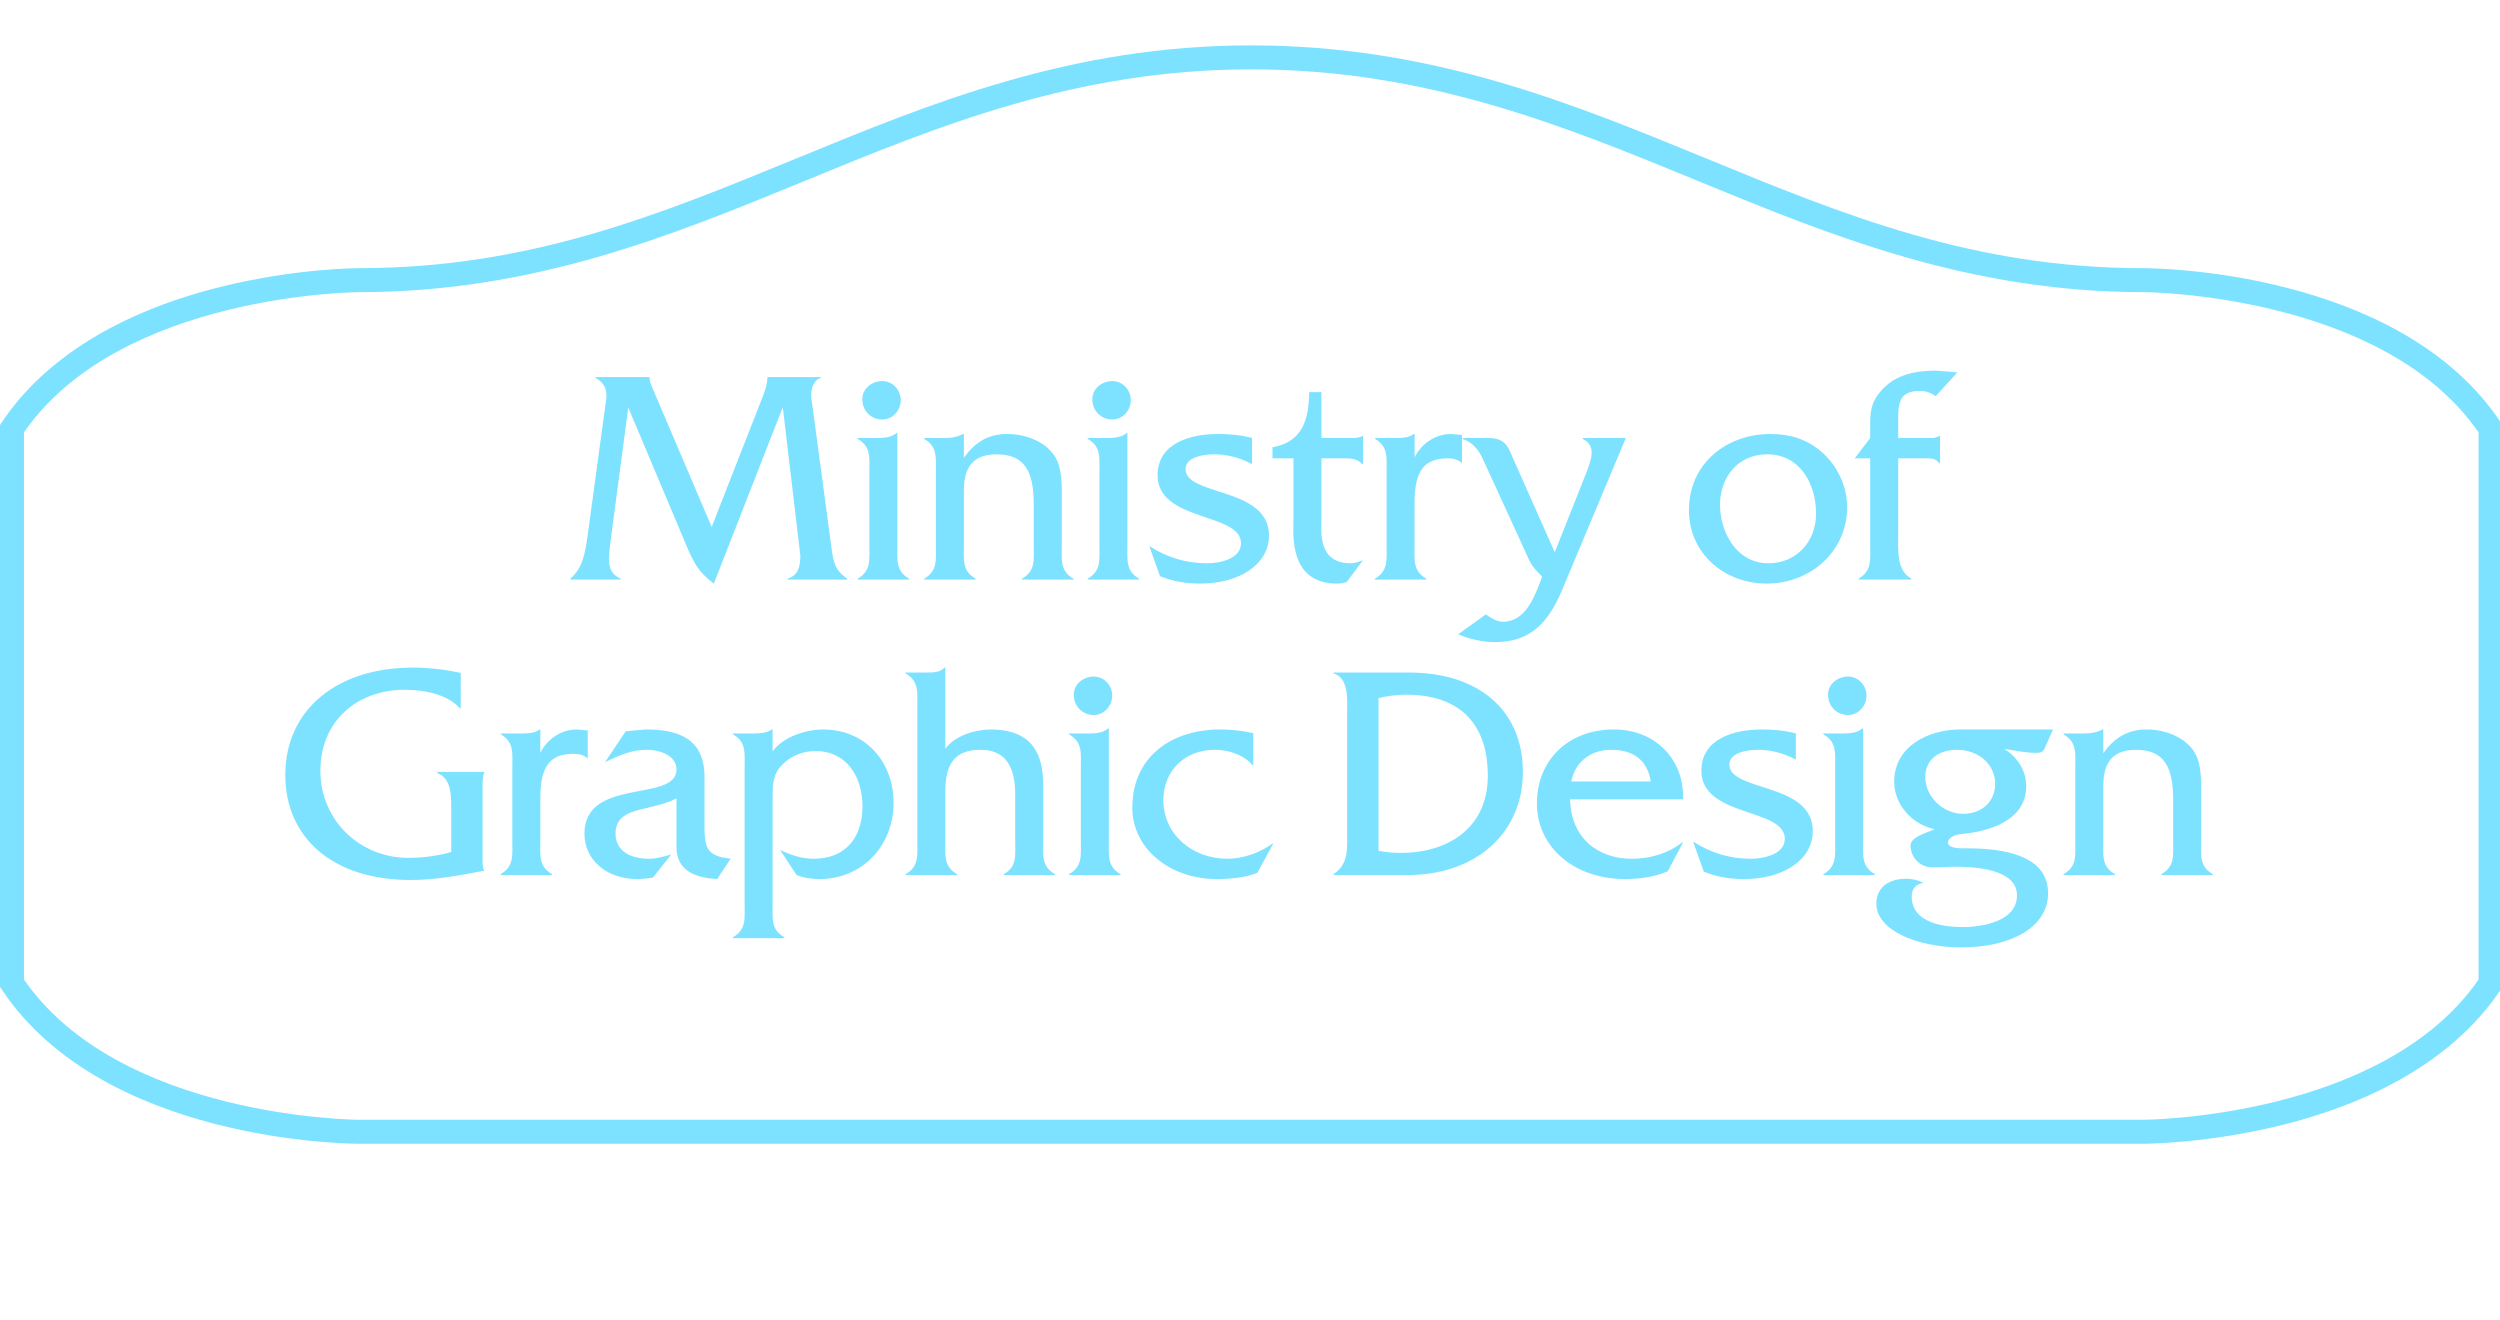
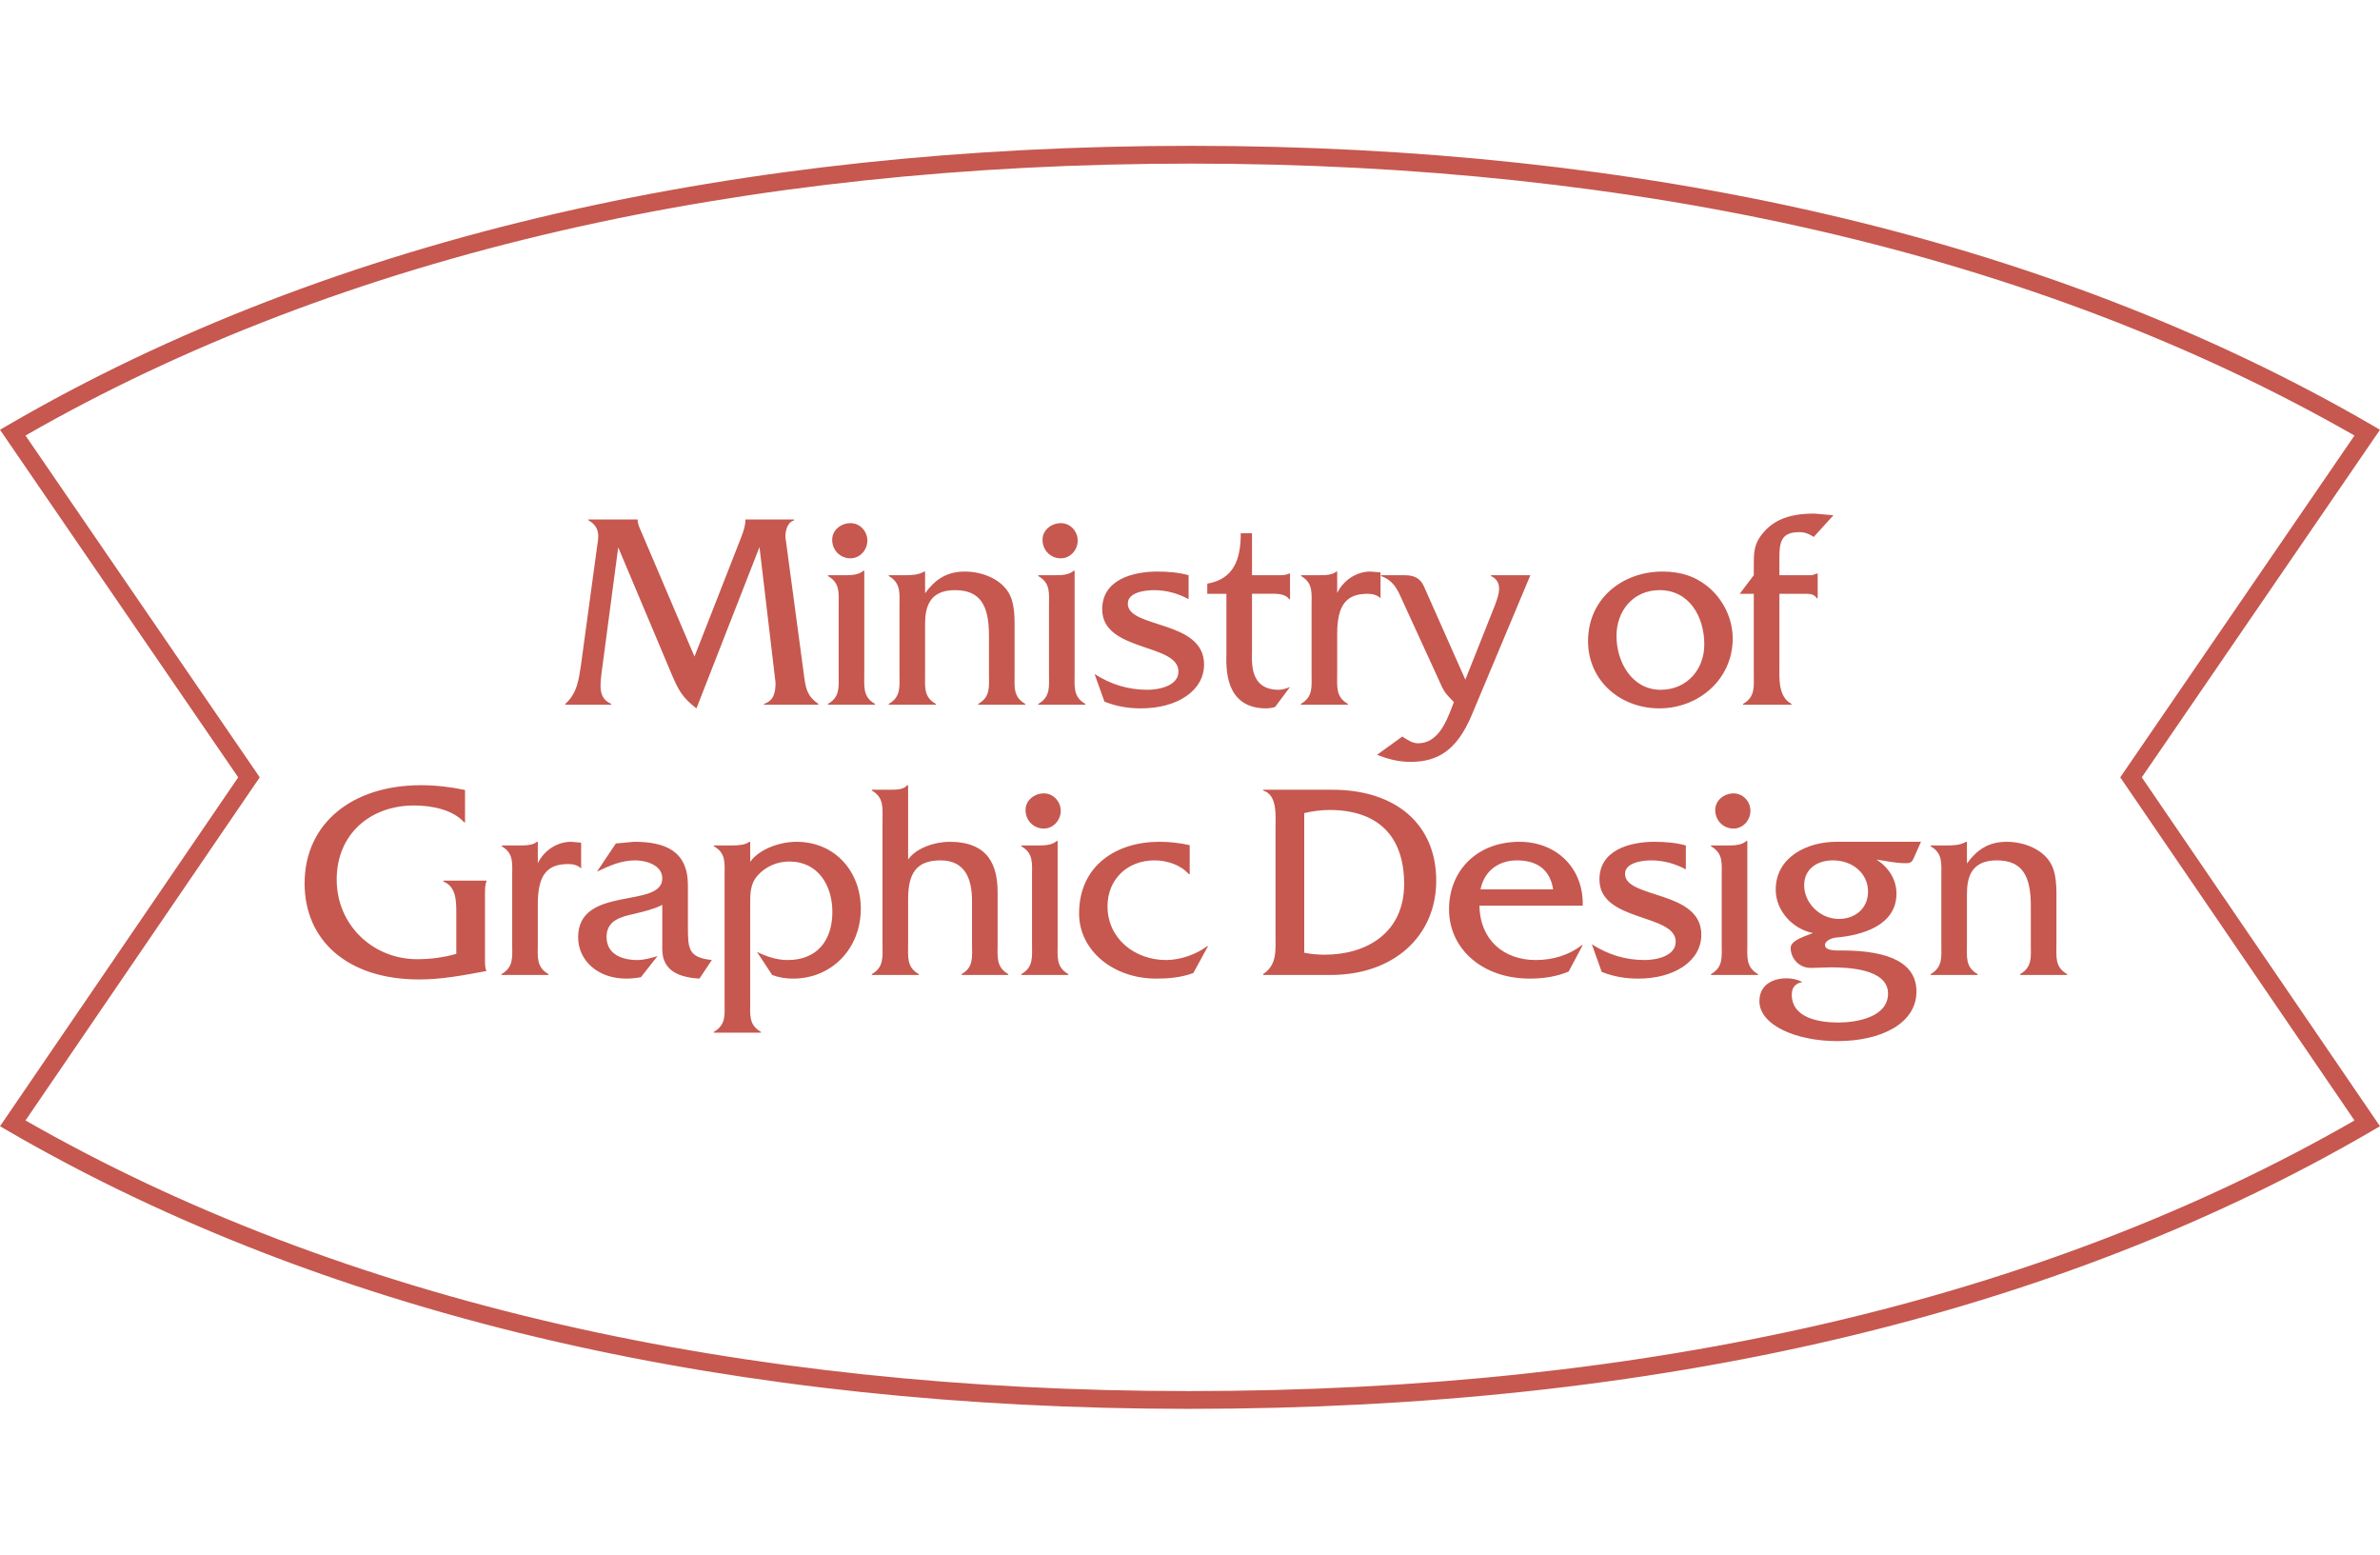
- <svg xmlns="http://www.w3.org/2000/svg" width="589.8" height="311.367">
-   <path fill="#7DE2FF" d="M179.957 93.53c.581-1.525 1.089-2.977 1.089-4.502v-.072h12.562v.218c-1.742.508-2.25 2.614-2.25 4.285l4.791 35.654c.436 3.413.8 5.372 3.703 7.407v.217h-14.014v-.217c2.54-.801 2.977-2.979 2.977-5.448l-4.14-35.001-16.266 41.609c-3.631-2.76-4.647-4.719-6.391-8.787l-13.797-32.748-4.14 31.226c-.579 4.429-1.089 7.624 2.324 9.149v.217h-11.836v-.217c3.051-2.688 3.484-6.246 4.066-10.167l4.14-30.426c.29-2.034 1.089-4.938-2.252-6.754v-.218h12.707v.072c0 1.163.582 2.252 1.018 3.268l13.652 32.024 12.057-30.789zM206.771 103.333c1.671 0 3.486-.071 4.721-1.16h.218v26.504c0 3.342-.437 6.027 2.76 7.844v.217h-12.13v-.217c3.196-1.816 2.76-4.502 2.76-7.844v-17.354c0-3.341.437-5.955-2.76-7.771v-.219h4.431zm1.379-4.356c-2.687 0-4.719-2.104-4.719-4.793 0-2.541 2.321-4.283 4.719-4.283 2.469 0 4.356 2.104 4.356 4.502.001 2.395-1.887 4.574-4.356 4.574zM222.317 103.333c1.597 0 3.339-.071 4.864-.943h.219v5.591c2.541-3.484 5.518-5.591 10.239-5.591 4.065 0 8.713 1.599 11.037 5.012 2.033 2.903 1.815 7.405 1.815 10.818v10.529c0 3.341-.436 5.955 2.758 7.771v.217h-12.126v-.217c3.196-1.816 2.76-4.502 2.76-7.771v-9.803c0-7.77-2.179-11.764-8.787-11.764-6.606 0-7.696 4.43-7.696 8.713v12.854c0 3.341-.436 5.955 2.758 7.771v.217h-12.126v-.217c3.195-1.816 2.76-4.502 2.76-7.844v-17.283c0-3.34.436-6.027-2.76-7.842v-.219l4.285.001zM261.04 103.333c1.671 0 3.486-.071 4.722-1.16h.217v26.504c0 3.342-.437 6.027 2.76 7.844v.217H256.61v-.217c3.195-1.816 2.76-4.502 2.76-7.844v-17.354c0-3.341.436-5.955-2.76-7.771v-.219h4.43zm1.38-4.356c-2.686 0-4.721-2.104-4.721-4.793 0-2.541 2.325-4.283 4.721-4.283 2.47 0 4.357 2.104 4.357 4.502 0 2.395-1.887 4.574-4.357 4.574zM295.389 109.506c-2.688-1.452-5.737-2.323-8.933-2.323-2.396 0-6.754.581-6.754 3.486 0 6.461 19.68 4.138 19.68 15.685 0 6.754-6.898 11.327-16.267 11.327-3.268 0-6.391-.508-9.438-1.742l-2.543-7.116c4.211 2.687 8.642 4.066 13.651 4.066 2.978 0 7.989-1.016 7.989-4.72 0-7.335-19.68-5.012-19.68-16.049 0-7.697 7.987-9.73 14.233-9.73 2.687 0 5.446.219 8.061.943l.001 6.173zM311.753 122.649c0 2.76-.869 10.239 6.9 10.239 1.018 0 1.961-.362 2.904-.728l-3.85 5.158a8.218 8.218 0 0 1-2.324.361c-11.256 0-10.238-11.618-10.238-14.449v-15.105h-4.938v-2.614c6.824-1.161 8.641-6.245 8.641-12.997h2.904v10.818h6.826c.945 0 2.033 0 2.76-.434h.219v6.606h-.219c-1.162-1.525-3.34-1.38-5.229-1.38h-4.357v14.525h.001zM329.08 103.333c1.67 0 3.412-.071 4.428-.943h.221v5.52c1.598-3.268 4.938-5.52 8.566-5.52l2.615.219v6.681c-.799-.872-2.107-1.163-3.342-1.163-5.518 0-7.842 2.905-7.842 10.384v10.167c0 3.342-.436 6.027 2.762 7.844v.217h-12.129v-.217c3.195-1.816 2.76-4.502 2.76-7.844v-17.355c0-3.341.436-5.955-2.688-7.77v-.219l4.649-.001zM374.128 111.829c1.09-2.831 2.76-6.68-.725-8.277v-.219h10.164l-15.104 36.019c-3.92 9.367-9.004 12.127-15.83 12.127-3.123 0-5.811-.728-8.643-1.816l6.535-4.719c1.234.798 2.543 1.742 4.066 1.742 5.082 0 7.262-5.446 8.787-9.44l.436-1.161-.289-.364c-2.396-2.396-2.396-2.758-3.775-5.809l-8.861-19.316c-1.451-3.193-2.32-5.736-5.809-7.043v-.219h6.172c2.688 0 4.066 1.09 4.865 2.905l10.676 24.036 7.335-18.446zM398.453 120.326c0-10.892 8.785-17.937 19.242-17.937 4.646 0 8.643 1.234 12.127 4.285 3.703 3.268 5.955 8.06 5.955 12.998 0 10.456-8.715 18.008-18.953 18.008-9.948.001-18.371-7.041-18.371-17.354zm29.99.872c0-7.045-3.775-14.016-11.547-14.016-6.754 0-11.109 5.3-11.109 11.837 0 6.681 3.994 13.869 11.4 13.869 6.682.001 11.256-5.155 11.256-11.69zM447.824 126.208c0 3.559-.438 8.423 3.121 10.312v.217h-12.488v-.217c3.193-1.816 2.758-4.502 2.758-7.771v-20.623h-3.631l3.631-4.793v-1.742c0-4.066-.143-6.318 2.689-9.512 3.34-3.777 8.131-4.647 12.924-4.647l4.938.436-5.084 5.592c-1.232-.801-2.25-1.235-3.703-1.235-4.281 0-5.154 2.033-5.154 6.316v4.793h8.426l1.23-.434h.221v6.39h-.221c-.578-.944-1.521-1.163-2.686-1.163h-6.971v18.081zM108.699 167.087h-.217c-2.979-3.342-8.496-4.356-12.927-4.356-11.328 0-19.97 7.407-19.97 19.099s9.295 20.551 20.769 20.551c3.341 0 6.825-.437 10.095-1.381v-10.457c0-3.34-.073-6.896-3.341-8.205v-.217h11.11v.217c-.364.871-.364 2.033-.364 3.123v16.701c0 1.088-.071 2.252.364 3.268-5.81 1.089-11.473 2.179-17.355 2.179-18.589 0-29.555-10.165-29.555-24.761 0-15.612 12.417-25.344 29.989-25.344 3.849 0 7.626.437 11.401 1.233v8.351h.001zM122.829 173.041c1.671 0 3.413-.07 4.429-.942h.219v5.521c1.598-3.269 4.938-5.521 8.568-5.521l2.614.219v6.681c-.798-.871-2.106-1.162-3.341-1.162-5.518 0-7.842 2.904-7.842 10.383v10.168c0 3.342-.436 6.027 2.76 7.844v.217h-12.128v-.217c3.196-1.816 2.76-4.502 2.76-7.844V181.03c0-3.342.437-5.956-2.687-7.771v-.219h4.648v.001zM169.179 207.39c-4.793-.291-9.586-1.742-9.586-7.553v-11.475c-2.104 1.09-4.573 1.672-6.971 2.252-3.484.799-7.407 1.598-7.407 6.027 0 4.502 4.067 5.954 7.915 5.954 1.744 0 3.486-.509 5.229-1.017l-4.283 5.445c-1.234.219-2.542.363-3.777.363-7.333 0-12.417-4.648-12.417-10.676 0-13.506 21.712-7.262 21.712-15.176 0-3.486-4.283-4.648-6.971-4.648-3.704 0-6.606 1.381-9.876 2.904l4.866-7.262 4.719-.436c7.844 0 13.797 2.252 13.871 11.039v10.892c0 5.736.146 7.915 6.173 8.567l-3.197 4.8zM177.701 173.041c1.597 0 3.341-.146 4.356-.942h.219v5.157c2.468-3.414 7.842-5.157 11.908-5.157 10.095 0 16.63 7.771 16.63 17.282 0 10.094-7.336 18.01-17.501 18.01-1.888 0-3.703-.291-5.374-.944l-3.921-5.954c2.541 1.235 5.155 2.105 7.915 2.105 7.698 0 11.545-5.155 11.545-12.417 0-6.755-3.63-12.999-11.108-12.999-3.051 0-6.027 1.234-8.061 3.486-2.106 2.25-2.033 4.865-2.033 7.77v24.908c0 3.34-.436 5.953 2.758 7.77v.217h-12.126v-.217c3.195-1.814 2.76-4.43 2.76-7.77V181.03c0-3.342.436-6.026-2.76-7.771v-.219h4.793v.001zM218.372 158.666c1.669 0 3.413 0 4.429-1.164h.219v19.172c2.179-3.123 7.117-4.575 10.674-4.575 10.021 0 12.419 6.026 12.419 13.071v13.215c0 3.343-.437 6.027 2.758 7.845v.217h-12.053v-.217c3.193-1.815 2.686-4.502 2.686-7.845v-11.036c0-5.882-1.888-10.458-8.132-10.458-6.392 0-8.352 3.559-8.352 10.021v11.473c0 3.343-.436 6.027 2.759 7.845v.217h-12.127v-.217c3.196-1.815 2.76-4.502 2.76-7.845v-31.658c0-3.342.437-6.027-2.76-7.844v-.217h4.72zM256.66 173.041c1.67 0 3.486-.07 4.721-1.16h.217v26.504c0 3.343-.436 6.027 2.76 7.845v.217H252.23v-.217c3.195-1.815 2.76-4.502 2.76-7.845V181.03c0-3.342.436-5.956-2.76-7.771v-.219h4.43v.001zm1.38-4.356c-2.687 0-4.72-2.105-4.72-4.793 0-2.541 2.322-4.283 4.72-4.283 2.469 0 4.356 2.105 4.356 4.502 0 2.394-1.887 4.574-4.356 4.574zM295.669 180.449h-.219c-2.104-2.396-5.592-3.56-8.859-3.56-7.045 0-12.126 4.938-12.126 11.838 0 8.353 7.043 13.869 15.104 13.869 3.703 0 7.77-1.452 10.604-3.56h.217l-3.775 6.899c-3.05 1.161-6.392 1.452-9.584 1.452-11.183 0-19.898-7.334-19.898-16.774 0-12.489 9.731-18.518 20.696-18.518 2.615 0 5.301.29 7.843.872v7.48h-.003zM317.814 168.612c0-3.341.51-8.642-3.193-9.729v-.217h17.791c16.557 0 26.867 9.004 26.867 23.453 0 14.305-10.965 24.326-27.232 24.326h-17.426v-.217c3.629-2.471 3.193-5.956 3.193-10.238v-27.378zm7.408 32.096c1.744.362 3.486.508 5.303.508 10.816 0 20.477-5.662 20.477-18.225 0-12.709-7.115-19.101-19.244-19.101-2.178 0-4.355.291-6.535.799v36.019h-.001zM370.423 188.582c.146 8.859 6.318 14.016 14.523 14.016 4.355 0 8.566-1.234 11.908-3.85h.219l-3.631 6.826c-3.123 1.309-6.609 1.815-10.021 1.815-12.344 0-20.84-7.771-20.84-17.863s7.334-17.429 18.154-17.429c9.875 0 16.627 7.115 16.338 16.484h-26.65v.001zm19.026-4.213c-.799-5.082-4.141-7.479-9.367-7.479-4.865 0-8.496 2.904-9.367 7.479h18.734zM423.685 179.214c-2.688-1.451-5.736-2.324-8.934-2.324-2.395 0-6.754.582-6.754 3.486 0 6.461 19.682 4.139 19.682 15.686 0 6.754-6.898 11.328-16.268 11.328-3.27 0-6.391-.508-9.439-1.742l-2.543-7.117c4.213 2.688 8.643 4.066 13.652 4.066 2.977 0 7.988-1.016 7.988-4.721 0-7.334-19.68-5.012-19.68-16.049 0-7.697 7.986-9.729 14.232-9.729 2.688 0 5.447.219 8.061.942v6.174h.003zM434.611 173.041c1.672 0 3.486-.07 4.721-1.16h.219v26.504c0 3.343-.438 6.027 2.76 7.845v.217h-12.129v-.217c3.195-1.815 2.76-4.502 2.76-7.845V181.03c0-3.342.438-5.956-2.76-7.771v-.219h4.429v.001zm1.381-4.356c-2.688 0-4.723-2.105-4.723-4.793 0-2.541 2.326-4.283 4.723-4.283 2.469 0 4.355 2.105 4.355 4.502 0 2.394-1.887 4.574-4.355 4.574zM484.345 172.098l-1.67 3.776c-.58 1.307-.725 1.742-2.324 1.742-2.541 0-5.01-.582-7.479-.943 3.051 1.959 5.156 5.084 5.156 8.787 0 8.203-8.859 10.746-15.469 11.328-1.016.071-2.979.725-2.979 1.959 0 1.6 3.414 1.381 4.357 1.381 12.562 0 19.244 3.412 19.244 10.603 0 8.206-9.076 12.778-20.404 12.778-10.676 0-20.115-4.139-20.115-10.311 0-4.066 3.268-5.882 6.971-5.882 1.525 0 2.76.289 4.141.942-1.816.363-2.76 1.382-2.76 3.269 0 6.101 7.262 7.188 11.98 7.188 4.793 0 12.854-1.381 12.854-7.479 0-6.39-10.385-6.754-14.812-6.754l-5.012.146c-3.193.072-5.301-2.541-5.301-5.156 0-2.105 4.211-3.121 5.736-3.85-5.229-1.016-9.586-5.735-9.586-11.183 0-8.422 8.135-12.345 15.613-12.345l21.859.004zm-21.203 19.898c4.355 0 7.553-2.834 7.553-7.045 0-4.648-3.92-8.062-9.078-8.062-3.992 0-7.404 2.179-7.404 6.391-.003 4.721 4.21 8.716 8.929 8.716zM491.126 173.041c1.596 0 3.338-.07 4.863-.942h.219v5.591c2.541-3.484 5.518-5.591 10.24-5.591 4.064 0 8.713 1.599 11.037 5.012 2.031 2.903 1.814 7.405 1.814 10.817v10.529c0 3.342-.436 5.955 2.758 7.771v.217H509.93v-.217c3.195-1.816 2.762-4.502 2.762-7.771v-9.803c0-7.77-2.18-11.765-8.787-11.765s-7.697 4.431-7.697 8.714v12.854c0 3.342-.436 5.955 2.758 7.771v.217h-12.125v-.217c3.195-1.816 2.76-4.502 2.76-7.844v-17.283c0-3.339.436-6.027-2.76-7.842v-.219h4.285v.001z" />
-   <path fill="#7DE2FF" d="M589.925 99.564c-23.955-35.884-81.771-36.297-84.216-36.297-40.188 0-70.785-12.575-103.181-25.887-31.903-13.114-64.897-26.673-107.328-26.673S219.776 24.266 187.871 37.38c-32.394 13.312-62.992 25.887-103.18 25.887-.61 0-15.169.053-32.846 4.464C28.2 73.635 10.437 84.642.476 99.564l-.476.713v132.547l.476.709c23.956 35.887 81.769 36.299 84.218 36.299H505.71c.61 0 15.168-.051 32.844-4.463 23.648-5.904 41.412-16.912 51.372-31.836l.475-.709V100.277l-.476-.713zm-5.183 131.531c-22.585 32.654-78.469 33.078-79.032 33.078H84.692c-.564 0-56.423-.381-79.035-33.078V102.003c22.587-32.655 78.47-33.079 79.035-33.079 41.306 0 73.854-13.376 105.331-26.312 31.396-12.905 63.863-26.247 105.177-26.247s73.782 13.341 105.178 26.247c31.477 12.936 64.023 26.312 105.331 26.312.563 0 56.424.378 79.032 33.079v129.092z" />
+ <svg xmlns="http://www.w3.org/2000/svg" width="562.049" height="367.055">
+   <path fill="#C6584F" d="M280.758 332.627c-53.189 0-103.417-5.326-149.291-15.831-47.963-10.983-91.537-27.726-129.51-49.76l-1.955-1.135 56.25-82.372L0 101.468l1.955-1.137C39.981 78.2 83.625 61.383 131.676 50.345c45.979-10.562 96.315-15.917 149.614-15.917 53.072 0 103.302 5.379 149.293 15.987 47.894 11.048 91.466 27.841 129.507 49.914l1.959 1.137-56.255 82.063 56.249 82.37-1.95 1.136c-74.789 43.524-168.771 65.592-279.335 65.592zM6.023 264.532c37.146 21.266 79.655 37.469 126.382 48.17 45.566 10.435 95.479 15.726 148.353 15.726 108.847 0 201.447-21.497 275.268-63.893l-55.32-81.01 55.315-80.694c-37.212-21.305-79.72-37.56-126.381-48.323-45.683-10.537-95.595-15.88-148.35-15.88-52.982 0-103.003 5.319-148.673 15.811-46.816 10.753-89.392 27.03-126.592 48.39l55.316 80.696-55.318 81.007z" />
+   <path fill="#C6584F" d="M175.041 126.834c.532-1.396.997-2.726.997-4.12v-.066h11.497v.199c-1.594.466-2.059 2.393-2.059 3.923l4.385 32.634c.399 3.123.733 4.916 3.389 6.779v.198h-12.826v-.198c2.325-.733 2.724-2.728 2.724-4.986l-3.789-32.037-14.888 38.085c-3.323-2.526-4.253-4.319-5.849-8.043l-12.628-29.974-3.79 28.581c-.53 4.054-.996 6.978 2.128 8.374v.198h-10.834v-.198c2.793-2.461 3.189-5.717 3.721-9.306l3.79-27.85c.265-1.861.997-4.519-2.062-6.182v-.199h11.631v.066c0 1.063.533 2.061.932 2.99l12.495 29.312 11.036-28.18zM200.845 131.819c-2.459 0-4.319-1.926-4.319-4.387 0-2.326 2.124-3.92 4.319-3.92 2.26 0 3.987 1.926 3.987 4.12.001 2.192-1.727 4.187-3.987 4.187m-1.262 3.988c1.529 0 3.19-.065 4.321-1.062h.2v24.259c0 3.059-.4 5.517 2.525 7.179v.199h-11.102v-.199c2.926-1.661 2.527-4.12 2.527-7.179v-15.885c0-3.059.4-5.45-2.527-7.112v-.2h4.056zM213.812 135.807c1.462 0 3.056-.065 4.452-.863h.2v5.117c2.326-3.188 5.051-5.117 9.372-5.117 3.721 0 7.975 1.464 10.102 4.587 1.861 2.658 1.662 6.778 1.662 9.902v9.637c0 3.059-.4 5.451 2.524 7.113v.198h-11.099v-.198c2.925-1.662 2.526-4.121 2.526-7.113v-8.973c0-7.112-1.994-10.767-8.042-10.767-6.047 0-7.045 4.055-7.045 7.975v11.765c0 3.059-.399 5.451 2.525 7.113v.198H209.89v-.198c2.924-1.662 2.526-4.121 2.526-7.18v-15.819c0-3.057.399-5.516-2.526-7.178v-.2l3.922.001zM250.518 131.819c-2.459 0-4.321-1.926-4.321-4.387 0-2.326 2.128-3.92 4.321-3.92 2.261 0 3.988 1.926 3.988 4.12 0 2.192-1.727 4.187-3.988 4.187m-1.263 3.988c1.529 0 3.19-.065 4.322-1.062h.199v24.259c0 3.059-.4 5.517 2.526 7.179v.199H245.2v-.199c2.925-1.661 2.526-4.12 2.526-7.179v-15.885c0-3.059.4-5.45-2.526-7.112v-.2h4.055zM280.694 141.457c-2.46-1.329-5.251-2.126-8.176-2.126-2.193 0-6.182.531-6.182 3.189 0 5.914 18.013 3.788 18.013 14.357 0 6.182-6.313 10.367-14.889 10.367-2.991 0-5.85-.466-8.639-1.595l-2.328-6.513c3.855 2.459 7.91 3.722 12.495 3.722 2.726 0 7.312-.931 7.312-4.32 0-6.715-18.012-4.588-18.012-14.689 0-7.045 7.31-8.906 13.027-8.906 2.459 0 4.984.2 7.378.863l.001 5.651zM295.672 153.486c0 2.526-.795 9.372 6.316 9.372.931 0 1.795-.332 2.658-.666l-3.523 4.72a7.509 7.509 0 0 1-2.128.331c-10.302 0-9.371-10.634-9.371-13.225v-13.826h-4.519v-2.394c6.246-1.062 7.908-5.715 7.908-11.895h2.658v9.901h6.248c.865 0 1.861 0 2.526-.397h.2v6.047h-.2c-1.064-1.396-3.058-1.264-4.786-1.264h-3.988v13.296zM311.53 135.807c1.529 0 3.123-.065 4.054-.863h.201v5.053c1.462-2.991 4.52-5.053 7.841-5.053l2.394.2v6.115c-.731-.798-1.929-1.064-3.059-1.064-5.051 0-7.178 2.659-7.178 9.504v9.307c0 3.059-.398 5.517 2.528 7.179v.199H307.21v-.199c2.925-1.662 2.525-4.12 2.525-7.179V143.12c0-3.059.399-5.45-2.46-7.112v-.2l4.255-.001zM352.763 143.583c.998-2.591 2.526-6.114-.662-7.576v-.2h9.303l-13.824 32.968c-3.588 8.573-8.242 11.1-14.489 11.1-2.858 0-5.318-.666-7.911-1.662l5.982-4.319c1.13.73 2.327 1.595 3.722 1.595 4.651 0 6.646-4.984 8.043-8.641l.398-1.062-.264-.333c-2.194-2.193-2.194-2.524-3.456-5.317l-8.111-17.679c-1.328-2.923-2.124-5.251-5.316-6.447v-.2h5.649c2.46 0 3.722.997 4.453 2.659l9.771 21.999 6.712-16.885zM402.477 152.158c0-6.448-3.456-12.829-10.568-12.829-6.183 0-10.168 4.852-10.168 10.834 0 6.116 3.655 12.695 10.434 12.695 6.115.001 10.302-4.718 10.302-10.7m-27.451-.798c0-9.969 8.041-16.417 17.612-16.417 4.253 0 7.91 1.129 11.101 3.921 3.389 2.991 5.449 7.377 5.449 11.897 0 9.569-7.976 16.482-17.347 16.482-9.104.002-16.815-6.443-16.815-15.883M420.216 156.744c0 3.258-.4 7.709 2.856 9.438v.199h-11.431v-.199c2.923-1.662 2.525-4.12 2.525-7.111v-18.876h-3.324l3.324-4.388v-1.595c0-3.721-.132-5.782 2.461-8.706 3.057-3.457 7.441-4.253 11.828-4.253l4.52.399-4.653 5.117c-1.128-.732-2.059-1.13-3.389-1.13-3.919 0-4.718 1.86-4.718 5.781v4.387h7.712l1.126-.397h.202v5.849h-.202c-.529-.864-1.393-1.063-2.458-1.063h-6.38v16.548zM109.819 194.16h-.199c-2.727-3.06-7.776-3.987-11.832-3.987-10.368 0-18.278 6.779-18.278 17.48 0 10.7 8.507 18.81 19.01 18.81 3.057 0 6.247-.399 9.24-1.264v-9.571c0-3.057-.067-6.312-3.059-7.51v-.198h10.169v.198c-.333.798-.333 1.86-.333 2.858v15.286c0 .996-.065 2.062.333 2.991-5.317.997-10.501 1.994-15.885 1.994-17.014 0-27.051-9.304-27.051-22.663 0-14.29 11.365-23.197 27.449-23.197 3.523 0 6.979.399 10.435 1.129l.001 7.644zM122.752 199.608c1.53 0 3.124-.063 4.054-.862h.2v5.053c1.463-2.992 4.52-5.053 7.842-5.053l2.393.201v6.113c-.73-.797-1.928-1.062-3.058-1.062-5.051 0-7.178 2.658-7.178 9.503v9.306c0 3.06-.399 5.518 2.526 7.181v.197h-11.1v-.197c2.925-1.663 2.526-4.121 2.526-7.181v-15.885c0-3.059.4-5.452-2.459-7.113v-.2h4.254zM165.176 231.049c-4.387-.267-8.774-1.596-8.774-6.913v-10.503c-1.926.998-4.186 1.53-6.381 2.062-3.188.731-6.779 1.462-6.779 5.517 0 4.121 3.722 5.449 7.244 5.449 1.596 0 3.191-.466 4.786-.93l-3.92 4.984c-1.129.199-2.326.332-3.457.332-6.712 0-11.365-4.254-11.365-9.771 0-12.362 19.873-6.646 19.873-13.89 0-3.191-3.921-4.255-6.381-4.255-3.39 0-6.046 1.264-9.039 2.657l4.454-6.646 4.319-.399c7.179 0 12.628 2.062 12.696 10.104v9.969c0 5.25.134 7.244 5.65 7.842l-2.926 4.391zM172.976 199.608c1.461 0 3.058-.133 3.987-.862h.2v4.721c2.259-3.125 7.178-4.721 10.9-4.721 9.239 0 15.221 7.112 15.221 15.818 0 9.238-6.715 16.484-16.019 16.484-1.728 0-3.389-.267-4.919-.864l-3.588-5.45c2.325 1.131 4.718 1.928 7.244 1.928 7.046 0 10.567-4.72 10.567-11.365 0-6.183-3.322-11.898-10.167-11.898-2.793 0-5.517 1.131-7.378 3.191-1.928 2.059-1.861 4.453-1.861 7.111v22.798c0 3.057-.399 5.449 2.525 7.112v.197h-11.099v-.197c2.924-1.661 2.526-4.056 2.526-7.112v-29.577c0-3.059.399-5.516-2.526-7.113v-.2h4.387zM210.202 186.451c1.528 0 3.124 0 4.053-1.064h.201v17.547c1.995-2.858 6.514-4.188 9.77-4.188 9.172 0 11.367 5.517 11.367 11.965v12.095c0 3.06-.4 5.517 2.524 7.18v.199h-11.032v-.199c2.922-1.661 2.459-4.12 2.459-7.18v-10.102c0-5.384-1.728-9.571-7.443-9.571-5.851 0-7.645 3.257-7.645 9.173v10.5c0 3.06-.399 5.517 2.525 7.18v.199h-11.099v-.199c2.925-1.661 2.526-4.12 2.526-7.18v-28.977c0-3.059.4-5.517-2.526-7.18v-.198h4.32zM246.509 195.622c-2.46 0-4.32-1.927-4.32-4.388 0-2.324 2.125-3.92 4.32-3.92 2.259 0 3.987 1.928 3.987 4.121 0 2.192-1.728 4.187-3.987 4.187m-1.263 3.986c1.528 0 3.19-.063 4.321-1.062h.199v24.259c0 3.06-.4 5.518 2.525 7.181v.197h-11.1v-.197c2.924-1.662 2.526-4.121 2.526-7.181v-15.884c0-3.059.399-5.452-2.526-7.113v-.2h4.055zM280.95 206.39h-.199c-1.926-2.194-5.118-3.258-8.109-3.258-6.448 0-11.098 4.52-11.098 10.835 0 7.645 6.446 12.693 13.824 12.693 3.389 0 7.112-1.329 9.705-3.258h.199l-3.456 6.315c-2.791 1.062-5.85 1.329-8.772 1.329-10.236 0-18.213-6.713-18.213-15.353 0-11.432 8.907-16.951 18.943-16.951 2.393 0 4.852.268 7.179.799v6.848h-.003zM308 224.934c1.597.331 3.191.464 4.854.464 9.899 0 18.741-5.182 18.741-16.68 0-11.634-6.512-17.483-17.613-17.483-1.993 0-3.986.266-5.981.731v32.968zm-6.78-29.378c0-3.059.467-7.91-2.924-8.906v-.198h16.284c15.154 0 24.591 8.241 24.591 21.467 0 13.093-10.036 22.266-24.925 22.266h-15.95v-.199c3.322-2.261 2.924-5.451 2.924-9.37v-25.06zM366.786 209.978c-.731-4.651-3.79-6.846-8.574-6.846-4.453 0-7.776 2.658-8.573 6.846h17.147zm-17.414 3.855c.134 8.109 5.783 12.828 13.293 12.828 3.986 0 7.841-1.13 10.899-3.522h.2l-3.323 6.248c-2.858 1.196-6.05 1.66-9.173 1.66-11.298 0-19.073-7.111-19.073-16.349s6.712-15.953 16.615-15.953c9.039 0 15.219 6.513 14.954 15.088h-24.392zM398.122 205.26c-2.46-1.328-5.25-2.127-8.178-2.127-2.192 0-6.182.533-6.182 3.19 0 5.913 18.015 3.788 18.015 14.357 0 6.181-6.313 10.368-14.89 10.368-2.992 0-5.849-.465-8.64-1.596l-2.327-6.514c3.855 2.46 7.91 3.722 12.496 3.722 2.724 0 7.311-.93 7.311-4.32 0-6.712-18.012-4.587-18.012-14.689 0-7.045 7.31-8.905 13.026-8.905 2.46 0 4.985.2 7.378.862v5.651h.003zM409.386 195.622c-2.46 0-4.322-1.927-4.322-4.388 0-2.324 2.129-3.92 4.322-3.92 2.26 0 3.986 1.928 3.986 4.121 0 2.192-1.726 4.187-3.986 4.187m-1.264 3.986c1.53 0 3.191-.063 4.321-1.062h.2v24.259c0 3.06-.4 5.518 2.525 7.181v.197h-11.101v-.197c2.924-1.662 2.524-4.121 2.524-7.181v-15.884c0-3.059.401-5.452-2.524-7.113v-.2h4.055zM434.236 216.958c3.987 0 6.913-2.594 6.913-6.447 0-4.256-3.588-7.38-8.309-7.38-3.654 0-6.777 1.994-6.777 5.851-.001 4.321 3.854 7.976 8.173 7.976m19.408-18.212l-1.529 3.456c-.53 1.196-.663 1.595-2.127 1.595-2.325 0-4.585-.532-6.845-.863 2.793 1.793 4.72 4.653 4.72 8.043 0 7.509-8.109 9.836-14.159 10.369-.929.064-2.726.663-2.726 1.793 0 1.464 3.125 1.264 3.989 1.264 11.497 0 17.612 3.123 17.612 9.704 0 7.511-8.309 11.696-18.676 11.696-9.771 0-18.411-3.788-18.411-9.438 0-3.722 2.991-5.384 6.38-5.384 1.397 0 2.526.265 3.79.863-1.662.332-2.525 1.265-2.525 2.99 0 5.584 6.646 6.58 10.966 6.58 4.387 0 11.765-1.264 11.765-6.845 0-5.848-9.505-6.182-13.558-6.182l-4.587.134c-2.923.065-4.853-2.326-4.853-4.719 0-1.928 3.854-2.857 5.25-3.524-4.785-.929-8.773-5.249-8.773-10.235 0-7.708 7.445-11.299 14.291-11.299l20.006.002zM459.85 199.608c1.46 0 3.056-.063 4.451-.862h.201v5.118c2.325-3.19 5.05-5.118 9.372-5.118 3.72 0 7.975 1.464 10.102 4.588 1.86 2.657 1.661 6.777 1.661 9.899v9.639c0 3.059-.398 5.451 2.524 7.112v.198h-11.1v-.198c2.925-1.661 2.528-4.119 2.528-7.112v-8.973c0-7.111-1.996-10.768-8.043-10.768-6.048 0-7.045 4.055-7.045 7.975v11.766c0 3.059-.399 5.451 2.524 7.112v.198h-11.099v-.198c2.924-1.661 2.526-4.119 2.526-7.179v-15.818c0-3.057.397-5.518-2.526-7.179v-.2h3.924z" />
</svg>
